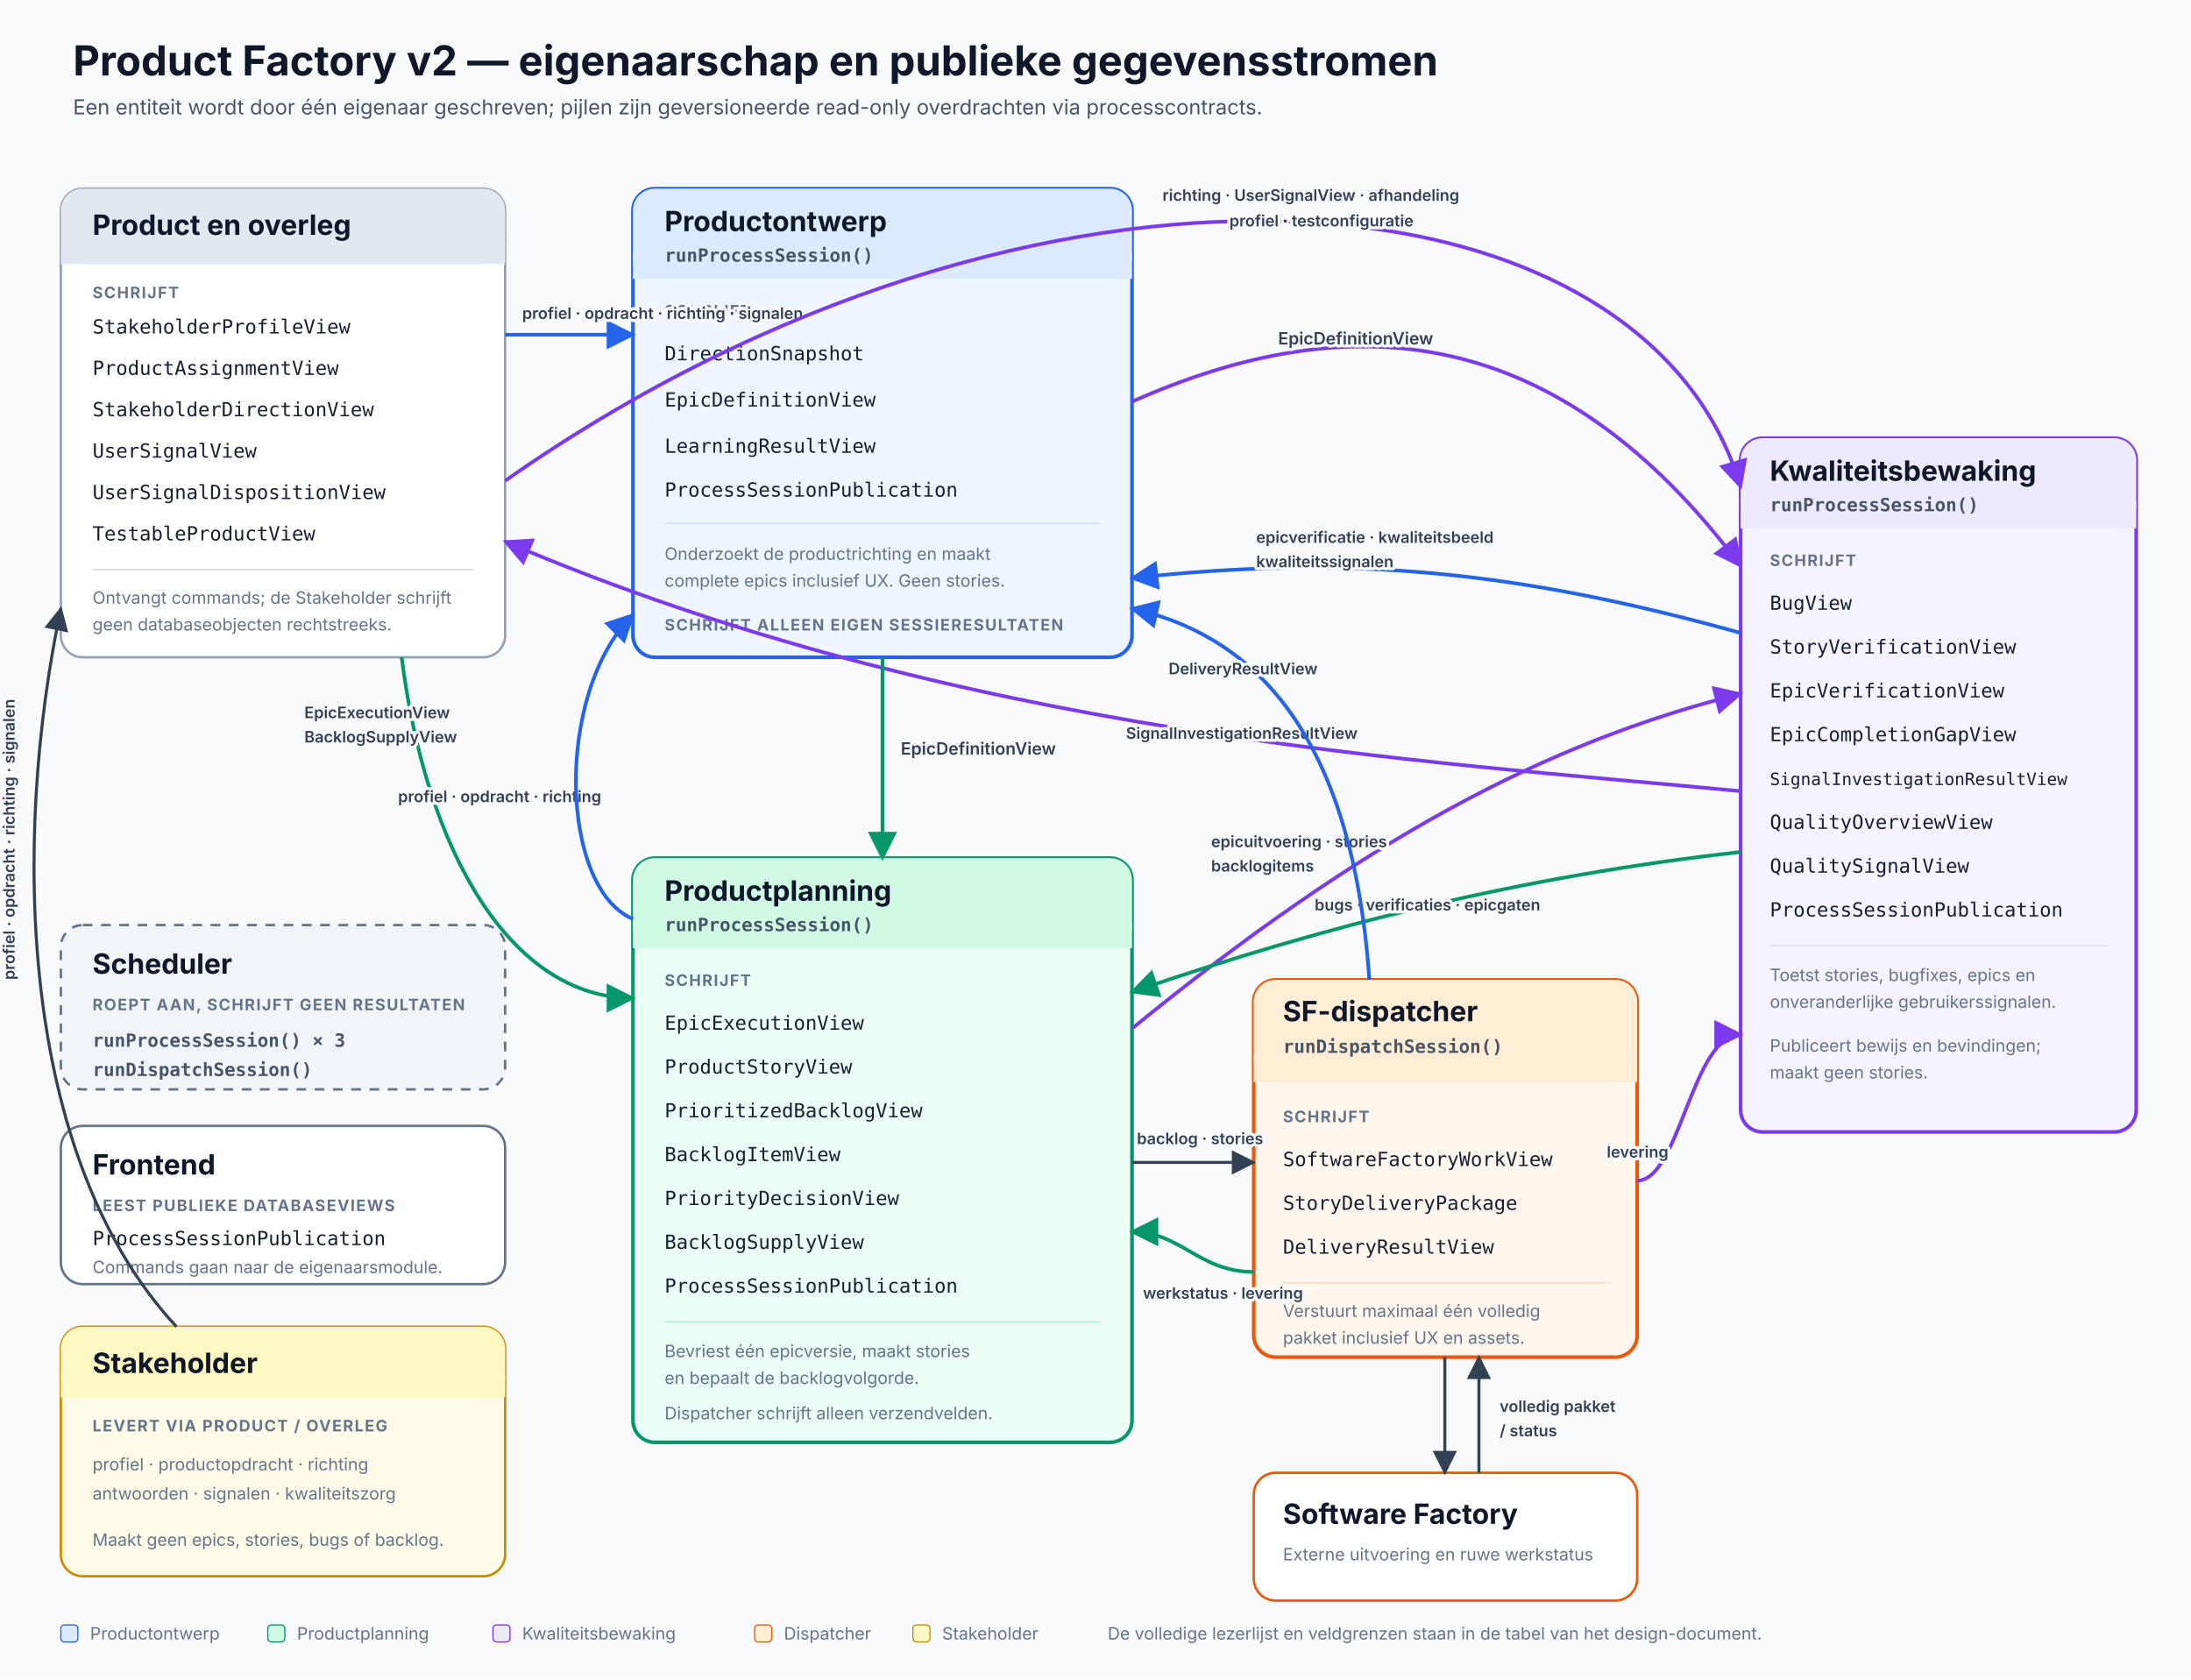
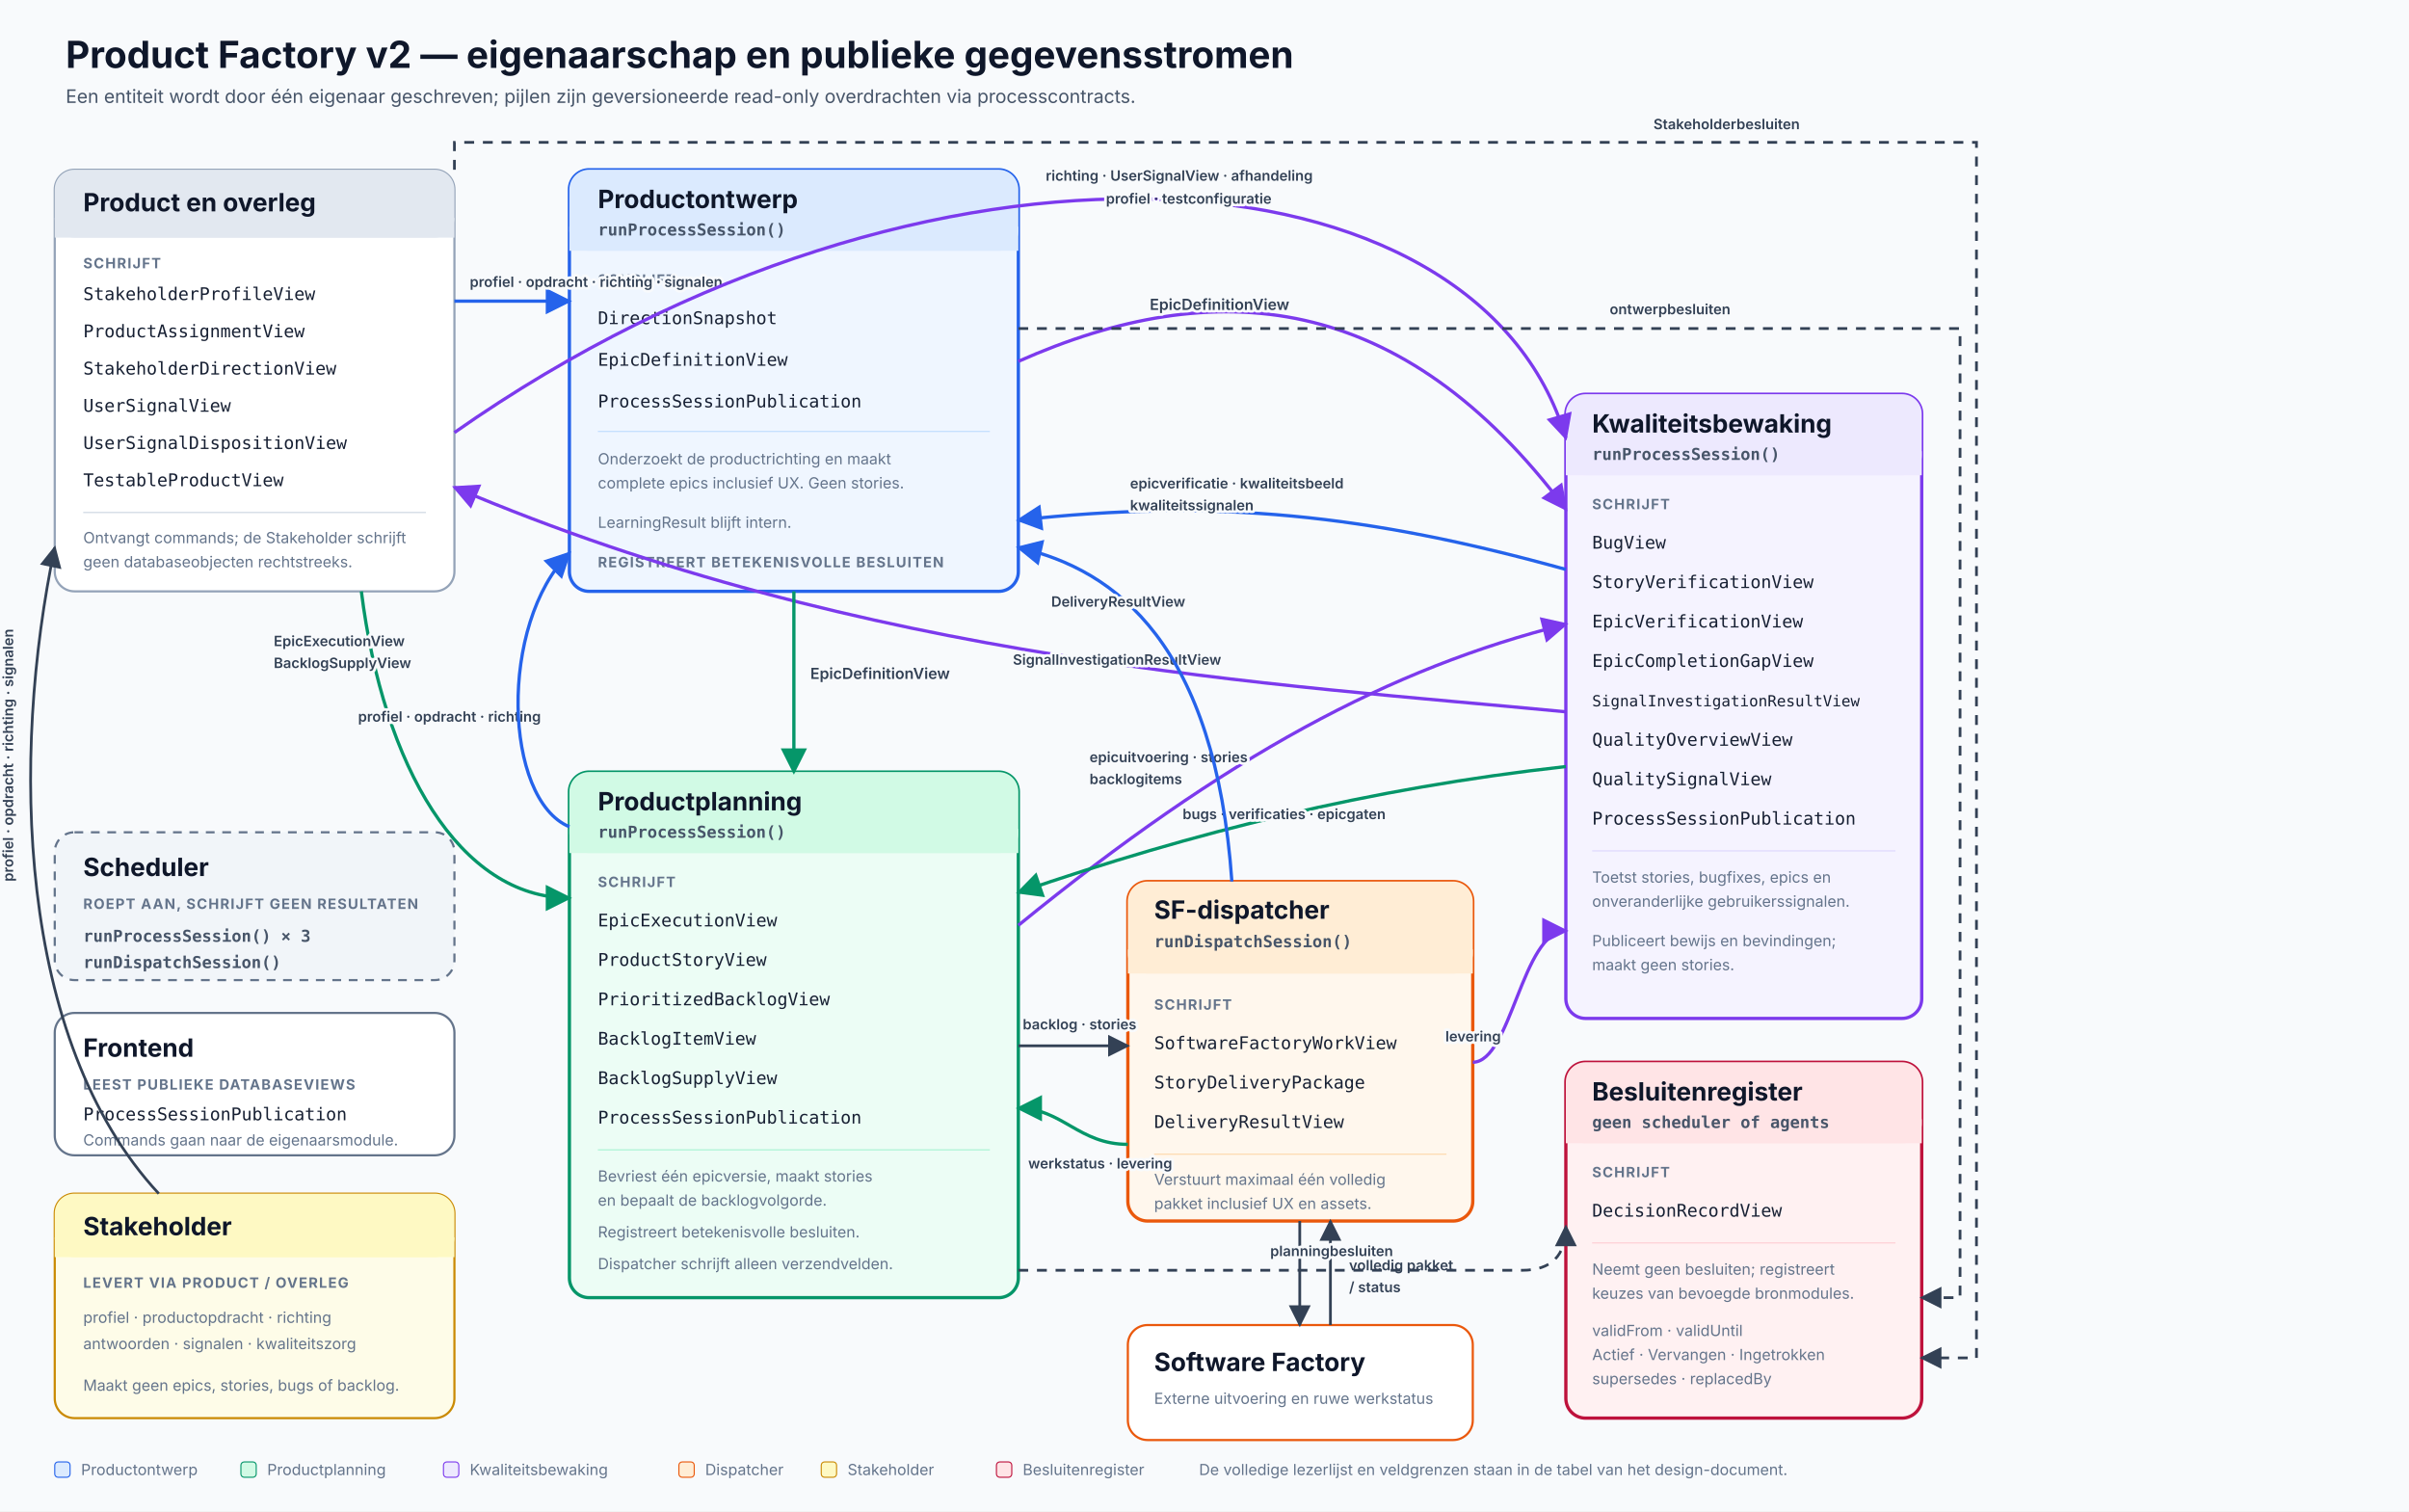
- <svg xmlns="http://www.w3.org/2000/svg" width="1800" height="1380" viewBox="0 0 1800 1380" role="img" aria-labelledby="title desc">
+ <svg xmlns="http://www.w3.org/2000/svg" width="2200" height="1380" viewBox="0 0 2200 1380" role="img" aria-labelledby="title desc">
  <defs>
    <marker id="arrow" viewBox="0 0 10 10" refX="9" refY="5" markerWidth="8" markerHeight="8" orient="auto-start-reverse">
      <path d="M 0 0 L 10 5 L 0 10 z" fill="#334155" />
    </marker>
    <marker id="arrowBlue" viewBox="0 0 10 10" refX="9" refY="5" markerWidth="8" markerHeight="8" orient="auto-start-reverse">
      <path d="M 0 0 L 10 5 L 0 10 z" fill="#2563eb" />
    </marker>
    <marker id="arrowGreen" viewBox="0 0 10 10" refX="9" refY="5" markerWidth="8" markerHeight="8" orient="auto-start-reverse">
      <path d="M 0 0 L 10 5 L 0 10 z" fill="#059669" />
    </marker>
    <marker id="arrowPurple" viewBox="0 0 10 10" refX="9" refY="5" markerWidth="8" markerHeight="8" orient="auto-start-reverse">
      <path d="M 0 0 L 10 5 L 0 10 z" fill="#7c3aed" />
    </marker>
    <style>
      .title { font: 700 34px Inter, Arial, sans-serif; fill: #0f172a; }
      .subtitle { font: 400 17px Inter, Arial, sans-serif; fill: #475569; }
      .box-title { font: 700 23px Inter, Arial, sans-serif; fill: #0f172a; }
      .function { font: 600 15px ui-monospace, SFMono-Regular, Menlo, monospace; fill: #475569; }
      .owner-label { font: 700 13px Inter, Arial, sans-serif; letter-spacing: 1px; fill: #64748b; }
      .entity { font: 500 16px ui-monospace, SFMono-Regular, Menlo, monospace; fill: #172033; }
      .note { font: 400 14px Inter, Arial, sans-serif; fill: #64748b; }
      .flow { font: 600 14px Inter, Arial, sans-serif; fill: #334155; paint-order: stroke; stroke: #f8fafc; stroke-width: 5px; stroke-linejoin: round; }
      .flow-small { font: 600 13px Inter, Arial, sans-serif; fill: #334155; paint-order: stroke; stroke: #f8fafc; stroke-width: 5px; stroke-linejoin: round; }
      .line { fill: none; stroke: #334155; stroke-width: 2.5; marker-end: url(#arrow); }
      .blue-line { fill: none; stroke: #2563eb; stroke-width: 3; marker-end: url(#arrowBlue); }
      .green-line { fill: none; stroke: #059669; stroke-width: 3; marker-end: url(#arrowGreen); }
      .purple-line { fill: none; stroke: #7c3aed; stroke-width: 3; marker-end: url(#arrowPurple); }
      .dashed { stroke-dasharray: 9 8; }
    </style>
  </defs>
-   <rect width="1800" height="1380" fill="#f8fafc" />
+   <rect width="2200" height="1380" fill="#f8fafc" />
  <text x="60" y="62" class="title">Product Factory v2 — eigenaarschap en publieke gegevensstromen</text>
  <text x="60" y="94" class="subtitle">Een entiteit wordt door één eigenaar geschreven; pijlen zijn geversioneerde read-only overdrachten via processcontracts.</text>
  <rect x="50" y="155" width="365" height="385" rx="18" fill="#ffffff" stroke="#94a3b8" stroke-width="2" />
  <rect x="50" y="155" width="365" height="62" rx="18" fill="#e2e8f0" />
  <path d="M50 199 V217 H415 V199" fill="#e2e8f0" />
  <text x="76" y="193" class="box-title">Product en overleg</text>
  <text x="76" y="245" class="owner-label">SCHRIJFT</text>
  <text x="76" y="274" class="entity">StakeholderProfileView</text>
  <text x="76" y="308" class="entity">ProductAssignmentView</text>
  <text x="76" y="342" class="entity">StakeholderDirectionView</text>
  <text x="76" y="376" class="entity">UserSignalView</text>
  <text x="76" y="410" class="entity">UserSignalDispositionView</text>
  <text x="76" y="444" class="entity">TestableProductView</text>
  <line x1="76" y1="468" x2="389" y2="468" stroke="#cbd5e1" />
  <text x="76" y="496" class="note">Ontvangt commands; de Stakeholder schrijft</text>
  <text x="76" y="518" class="note">geen databaseobjecten rechtstreeks.</text>
  <rect x="520" y="155" width="410" height="385" rx="18" fill="#eff6ff" stroke="#2563eb" stroke-width="3" />
  <rect x="520" y="155" width="410" height="74" rx="18" fill="#dbeafe" />
  <path d="M520 207 V229 H930 V207" fill="#dbeafe" />
  <text x="546" y="190" class="box-title">Productontwerp</text>
  <text x="546" y="215" class="function">runProcessSession()</text>
  <text x="546" y="260" class="owner-label">SCHRIJFT</text>
  <text x="546" y="296" class="entity">DirectionSnapshot</text>
  <text x="546" y="334" class="entity">EpicDefinitionView</text>
-   <text x="546" y="372" class="entity">LearningResultView</text>
-   <text x="546" y="408" class="entity">ProcessSessionPublication</text>
-   <line x1="546" y1="430" x2="904" y2="430" stroke="#bfdbfe" />
-   <text x="546" y="460" class="note">Onderzoekt de productrichting en maakt</text>
-   <text x="546" y="482" class="note">complete epics inclusief UX. Geen stories.</text>
-   <text x="546" y="518" class="owner-label">SCHRIJFT ALLEEN EIGEN SESSIERESULTATEN</text>
+   <text x="546" y="372" class="entity">ProcessSessionPublication</text>
+   <line x1="546" y1="394" x2="904" y2="394" stroke="#bfdbfe" />
+   <text x="546" y="424" class="note">Onderzoekt de productrichting en maakt</text>
+   <text x="546" y="446" class="note">complete epics inclusief UX. Geen stories.</text>
+   <text x="546" y="482" class="note">LearningResult blijft intern.</text>
+   <text x="546" y="518" class="owner-label">REGISTREERT BETEKENISVOLLE BESLUITEN</text>
  <rect x="520" y="705" width="410" height="480" rx="18" fill="#ecfdf5" stroke="#059669" stroke-width="3" />
  <rect x="520" y="705" width="410" height="74" rx="18" fill="#d1fae5" />
  <path d="M520 757 V779 H930 V757" fill="#d1fae5" />
  <text x="546" y="740" class="box-title">Productplanning</text>
  <text x="546" y="765" class="function">runProcessSession()</text>
  <text x="546" y="810" class="owner-label">SCHRIJFT</text>
  <text x="546" y="846" class="entity">EpicExecutionView</text>
  <text x="546" y="882" class="entity">ProductStoryView</text>
  <text x="546" y="918" class="entity">PrioritizedBacklogView</text>
  <text x="546" y="954" class="entity">BacklogItemView</text>
-   <text x="546" y="990" class="entity">PriorityDecisionView</text>
-   <text x="546" y="1026" class="entity">BacklogSupplyView</text>
-   <text x="546" y="1062" class="entity">ProcessSessionPublication</text>
-   <line x1="546" y1="1086" x2="904" y2="1086" stroke="#a7f3d0" />
-   <text x="546" y="1115" class="note">Bevriest één epicversie, maakt stories</text>
-   <text x="546" y="1137" class="note">en bepaalt de backlogvolgorde.</text>
-   <text x="546" y="1166" class="note">Dispatcher schrijft alleen verzendvelden.</text>
+   <text x="546" y="990" class="entity">BacklogSupplyView</text>
+   <text x="546" y="1026" class="entity">ProcessSessionPublication</text>
+   <line x1="546" y1="1050" x2="904" y2="1050" stroke="#a7f3d0" />
+   <text x="546" y="1079" class="note">Bevriest één epicversie, maakt stories</text>
+   <text x="546" y="1101" class="note">en bepaalt de backlogvolgorde.</text>
+   <text x="546" y="1130" class="note">Registreert betekenisvolle besluiten.</text>
+   <text x="546" y="1159" class="note">Dispatcher schrijft alleen verzendvelden.</text>
  <rect x="1030" y="805" width="315" height="310" rx="18" fill="#fff7ed" stroke="#ea580c" stroke-width="3" />
  <rect x="1030" y="805" width="315" height="84" rx="18" fill="#ffedd5" />
  <path d="M1030 867 V889 H1345 V867" fill="#ffedd5" />
  <text x="1054" y="839" class="box-title">SF-dispatcher</text>
  <text x="1054" y="865" class="function">runDispatchSession()</text>
  <text x="1054" y="922" class="owner-label">SCHRIJFT</text>
  <text x="1054" y="958" class="entity">SoftwareFactoryWorkView</text>
  <text x="1054" y="994" class="entity">StoryDeliveryPackage</text>
  <text x="1054" y="1030" class="entity">DeliveryResultView</text>
  <line x1="1054" y1="1054" x2="1321" y2="1054" stroke="#fed7aa" />
  <text x="1054" y="1082" class="note">Verstuurt maximaal één volledig</text>
  <text x="1054" y="1104" class="note">pakket inclusief UX en assets.</text>
  <rect x="1030" y="1210" width="315" height="105" rx="18" fill="#ffffff" stroke="#ea580c" stroke-width="2" />
  <text x="1054" y="1252" class="box-title">Software Factory</text>
  <text x="1054" y="1282" class="note">Externe uitvoering en ruwe werkstatus</text>
  <rect x="1430" y="360" width="325" height="570" rx="18" fill="#f5f3ff" stroke="#7c3aed" stroke-width="3" />
  <rect x="1430" y="360" width="325" height="74" rx="18" fill="#ede9fe" />
  <path d="M1430 412 V434 H1755 V412" fill="#ede9fe" />
  <text x="1454" y="395" class="box-title">Kwaliteitsbewaking</text>
  <text x="1454" y="420" class="function">runProcessSession()</text>
  <text x="1454" y="465" class="owner-label">SCHRIJFT</text>
  <text x="1454" y="501" class="entity">BugView</text>
  <text x="1454" y="537" class="entity">StoryVerificationView</text>
  <text x="1454" y="573" class="entity">EpicVerificationView</text>
  <text x="1454" y="609" class="entity">EpicCompletionGapView</text>
  <text x="1454" y="645" class="entity" style="font-size:14px">SignalInvestigationResultView</text>
  <text x="1454" y="681" class="entity">QualityOverviewView</text>
  <text x="1454" y="717" class="entity">QualitySignalView</text>
  <text x="1454" y="753" class="entity">ProcessSessionPublication</text>
  <line x1="1454" y1="777" x2="1731" y2="777" stroke="#ddd6fe" />
  <text x="1454" y="806" class="note">Toetst stories, bugfixes, epics en</text>
  <text x="1454" y="828" class="note">onveranderlijke gebruikerssignalen.</text>
  <text x="1454" y="864" class="note">Publiceert bewijs en bevindingen;</text>
  <text x="1454" y="886" class="note">maakt geen stories.</text>
  <rect x="50" y="760" width="365" height="135" rx="18" fill="#f1f5f9" stroke="#64748b" stroke-width="2" stroke-dasharray="8 7" />
  <text x="76" y="800" class="box-title">Scheduler</text>
  <text x="76" y="830" class="owner-label">ROEPT AAN, SCHRIJFT GEEN RESULTATEN</text>
  <text x="76" y="860" class="function">runProcessSession() × 3</text>
  <text x="76" y="884" class="function">runDispatchSession()</text>
  <rect x="50" y="925" width="365" height="130" rx="18" fill="#ffffff" stroke="#64748b" stroke-width="2" />
  <text x="76" y="965" class="box-title">Frontend</text>
  <text x="76" y="995" class="owner-label">LEEST PUBLIEKE DATABASEVIEWS</text>
  <text x="76" y="1023" class="entity">ProcessSessionPublication</text>
  <text x="76" y="1046" class="note">Commands gaan naar de eigenaarsmodule.</text>
  <rect x="50" y="1090" width="365" height="205" rx="18" fill="#fefce8" stroke="#ca8a04" stroke-width="2" />
  <rect x="50" y="1090" width="365" height="58" rx="18" fill="#fef9c3" />
  <path d="M50 1130 V1148 H415 V1130" fill="#fef9c3" />
  <text x="76" y="1128" class="box-title">Stakeholder</text>
  <text x="76" y="1176" class="owner-label">LEVERT VIA PRODUCT / OVERLEG</text>
  <text x="76" y="1208" class="note">profiel · productopdracht · richting</text>
  <text x="76" y="1232" class="note">antwoorden · signalen · kwaliteitszorg</text>
  <text x="76" y="1270" class="note">Maakt geen epics, stories, bugs of backlog.</text>
+   <rect x="1430" y="970" width="325" height="325" rx="18" fill="#fff1f2" stroke="#be123c" stroke-width="3" />
+   <rect x="1430" y="970" width="325" height="74" rx="18" fill="#ffe4e6" />
+   <path d="M1430 1022 V1044 H1755 V1022" fill="#ffe4e6" />
+   <text x="1454" y="1005" class="box-title">Besluitenregister</text>
+   <text x="1454" y="1030" class="function">geen scheduler of agents</text>
+   <text x="1454" y="1075" class="owner-label">SCHRIJFT</text>
+   <text x="1454" y="1111" class="entity">DecisionRecordView</text>
+   <line x1="1454" y1="1135" x2="1731" y2="1135" stroke="#fecdd3" />
+   <text x="1454" y="1164" class="note">Neemt geen besluiten; registreert</text>
+   <text x="1454" y="1186" class="note">keuzes van bevoegde bronmodules.</text>
+   <text x="1454" y="1220" class="note">validFrom · validUntil</text>
+   <text x="1454" y="1242" class="note">Actief · Vervangen · Ingetrokken</text>
+   <text x="1454" y="1264" class="note">supersedes · replacedBy</text>
  <path d="M415 275 H520" class="blue-line" />
  <text x="429" y="262" class="flow-small">profiel · opdracht · richting · signalen</text>
  <path d="M330 540 C350 700 420 820 520 820" class="green-line" />
  <text x="327" y="659" class="flow-small">profiel · opdracht · richting</text>
  <path d="M415 395 C850 90 1350 130 1430 400" class="purple-line" />
  <text x="955" y="165" class="flow-small">richting · UserSignalView · afhandeling</text>
  <text x="1010" y="186" class="flow-small">profiel · testconfiguratie</text>
  <path d="M1430 650 C1170 625 790 605 415 445" class="purple-line" />
  <text x="925" y="607" class="flow-small">SignalInvestigationResultView</text>
  <path d="M725 540 V705" class="green-line" />
  <text x="740" y="620" class="flow">EpicDefinitionView</text>
  <path d="M930 330 C1110 250 1280 265 1430 465" class="purple-line" />
  <text x="1050" y="283" class="flow">EpicDefinitionView</text>
  <path d="M520 755 C460 730 455 570 520 505" class="blue-line" />
  <text x="250" y="590" class="flow-small">EpicExecutionView</text>
  <text x="250" y="610" class="flow-small">BacklogSupplyView</text>
  <path d="M930 845 C1120 690 1270 610 1430 570" class="purple-line" />
  <text x="995" y="696" class="flow-small">epicuitvoering · stories</text>
  <text x="995" y="716" class="flow-small">backlogitems</text>
  <path d="M1430 700 C1250 720 1090 760 930 815" class="green-line" />
  <text x="1080" y="748" class="flow-small">bugs · verificaties · epicgaten</text>
  <path d="M1430 520 C1250 470 1110 455 930 475" class="blue-line" />
  <text x="1032" y="446" class="flow-small">epicverificatie · kwaliteitsbeeld</text>
  <text x="1032" y="466" class="flow-small">kwaliteitssignalen</text>
  <path d="M930 955 H1030" class="line" />
  <text x="934" y="940" class="flow-small">backlog · stories</text>
  <path d="M1030 1045 C985 1045 970 1012 930 1012" class="green-line" />
  <text x="939" y="1067" class="flow-small">werkstatus · levering</text>
  <path d="M1345 970 C1380 970 1390 850 1430 850" class="purple-line" />
  <text x="1320" y="951" class="flow-small">levering</text>
  <path d="M1125 805 C1110 590 1020 520 930 500" class="blue-line" />
  <text x="960" y="554" class="flow-small">DeliveryResultView</text>
  <path d="M1187 1115 V1210" class="line" />
  <path d="M1215 1210 V1115" class="line" />
  <text x="1232" y="1160" class="flow-small">volledig pakket</text>
  <text x="1232" y="1180" class="flow-small">/ status</text>
  <path d="M145 1090 C15 950 10 690 50 500" class="line" />
  <text x="12" y="805" class="flow-small" transform="rotate(-90 12 805)">profiel · opdracht · richting · signalen</text>
+   <path d="M930 300 H1790 V1185 H1755" class="line dashed" />
+   <text x="1470" y="287" class="flow-small">ontwerpbesluiten</text>
+   <path d="M415 155 V130 H1805 V1240 H1755" class="line dashed" />
+   <text x="1510" y="118" class="flow-small">Stakeholderbesluiten</text>
+   <path d="M930 1160 H1390 Q1430 1160 1430 1120" class="line dashed" />
+   <text x="1160" y="1147" class="flow-small">planningbesluiten</text>
  <rect x="50" y="1335" width="14" height="14" rx="3" fill="#dbeafe" stroke="#2563eb" />
  <text x="74" y="1347" class="note">Productontwerp</text>
  <rect x="220" y="1335" width="14" height="14" rx="3" fill="#d1fae5" stroke="#059669" />
  <text x="244" y="1347" class="note">Productplanning</text>
  <rect x="405" y="1335" width="14" height="14" rx="3" fill="#ede9fe" stroke="#7c3aed" />
  <text x="429" y="1347" class="note">Kwaliteitsbewaking</text>
  <rect x="620" y="1335" width="14" height="14" rx="3" fill="#ffedd5" stroke="#ea580c" />
  <text x="644" y="1347" class="note">Dispatcher</text>
  <rect x="750" y="1335" width="14" height="14" rx="3" fill="#fef9c3" stroke="#ca8a04" />
  <text x="774" y="1347" class="note">Stakeholder</text>
-   <text x="910" y="1347" class="note">De volledige lezerlijst en veldgrenzen staan in de tabel van het design-document.</text>
+   <rect x="910" y="1335" width="14" height="14" rx="3" fill="#ffe4e6" stroke="#be123c" />
+   <text x="934" y="1347" class="note">Besluitenregister</text>
+   <text x="1095" y="1347" class="note">De volledige lezerlijst en veldgrenzen staan in de tabel van het design-document.</text>
</svg>
